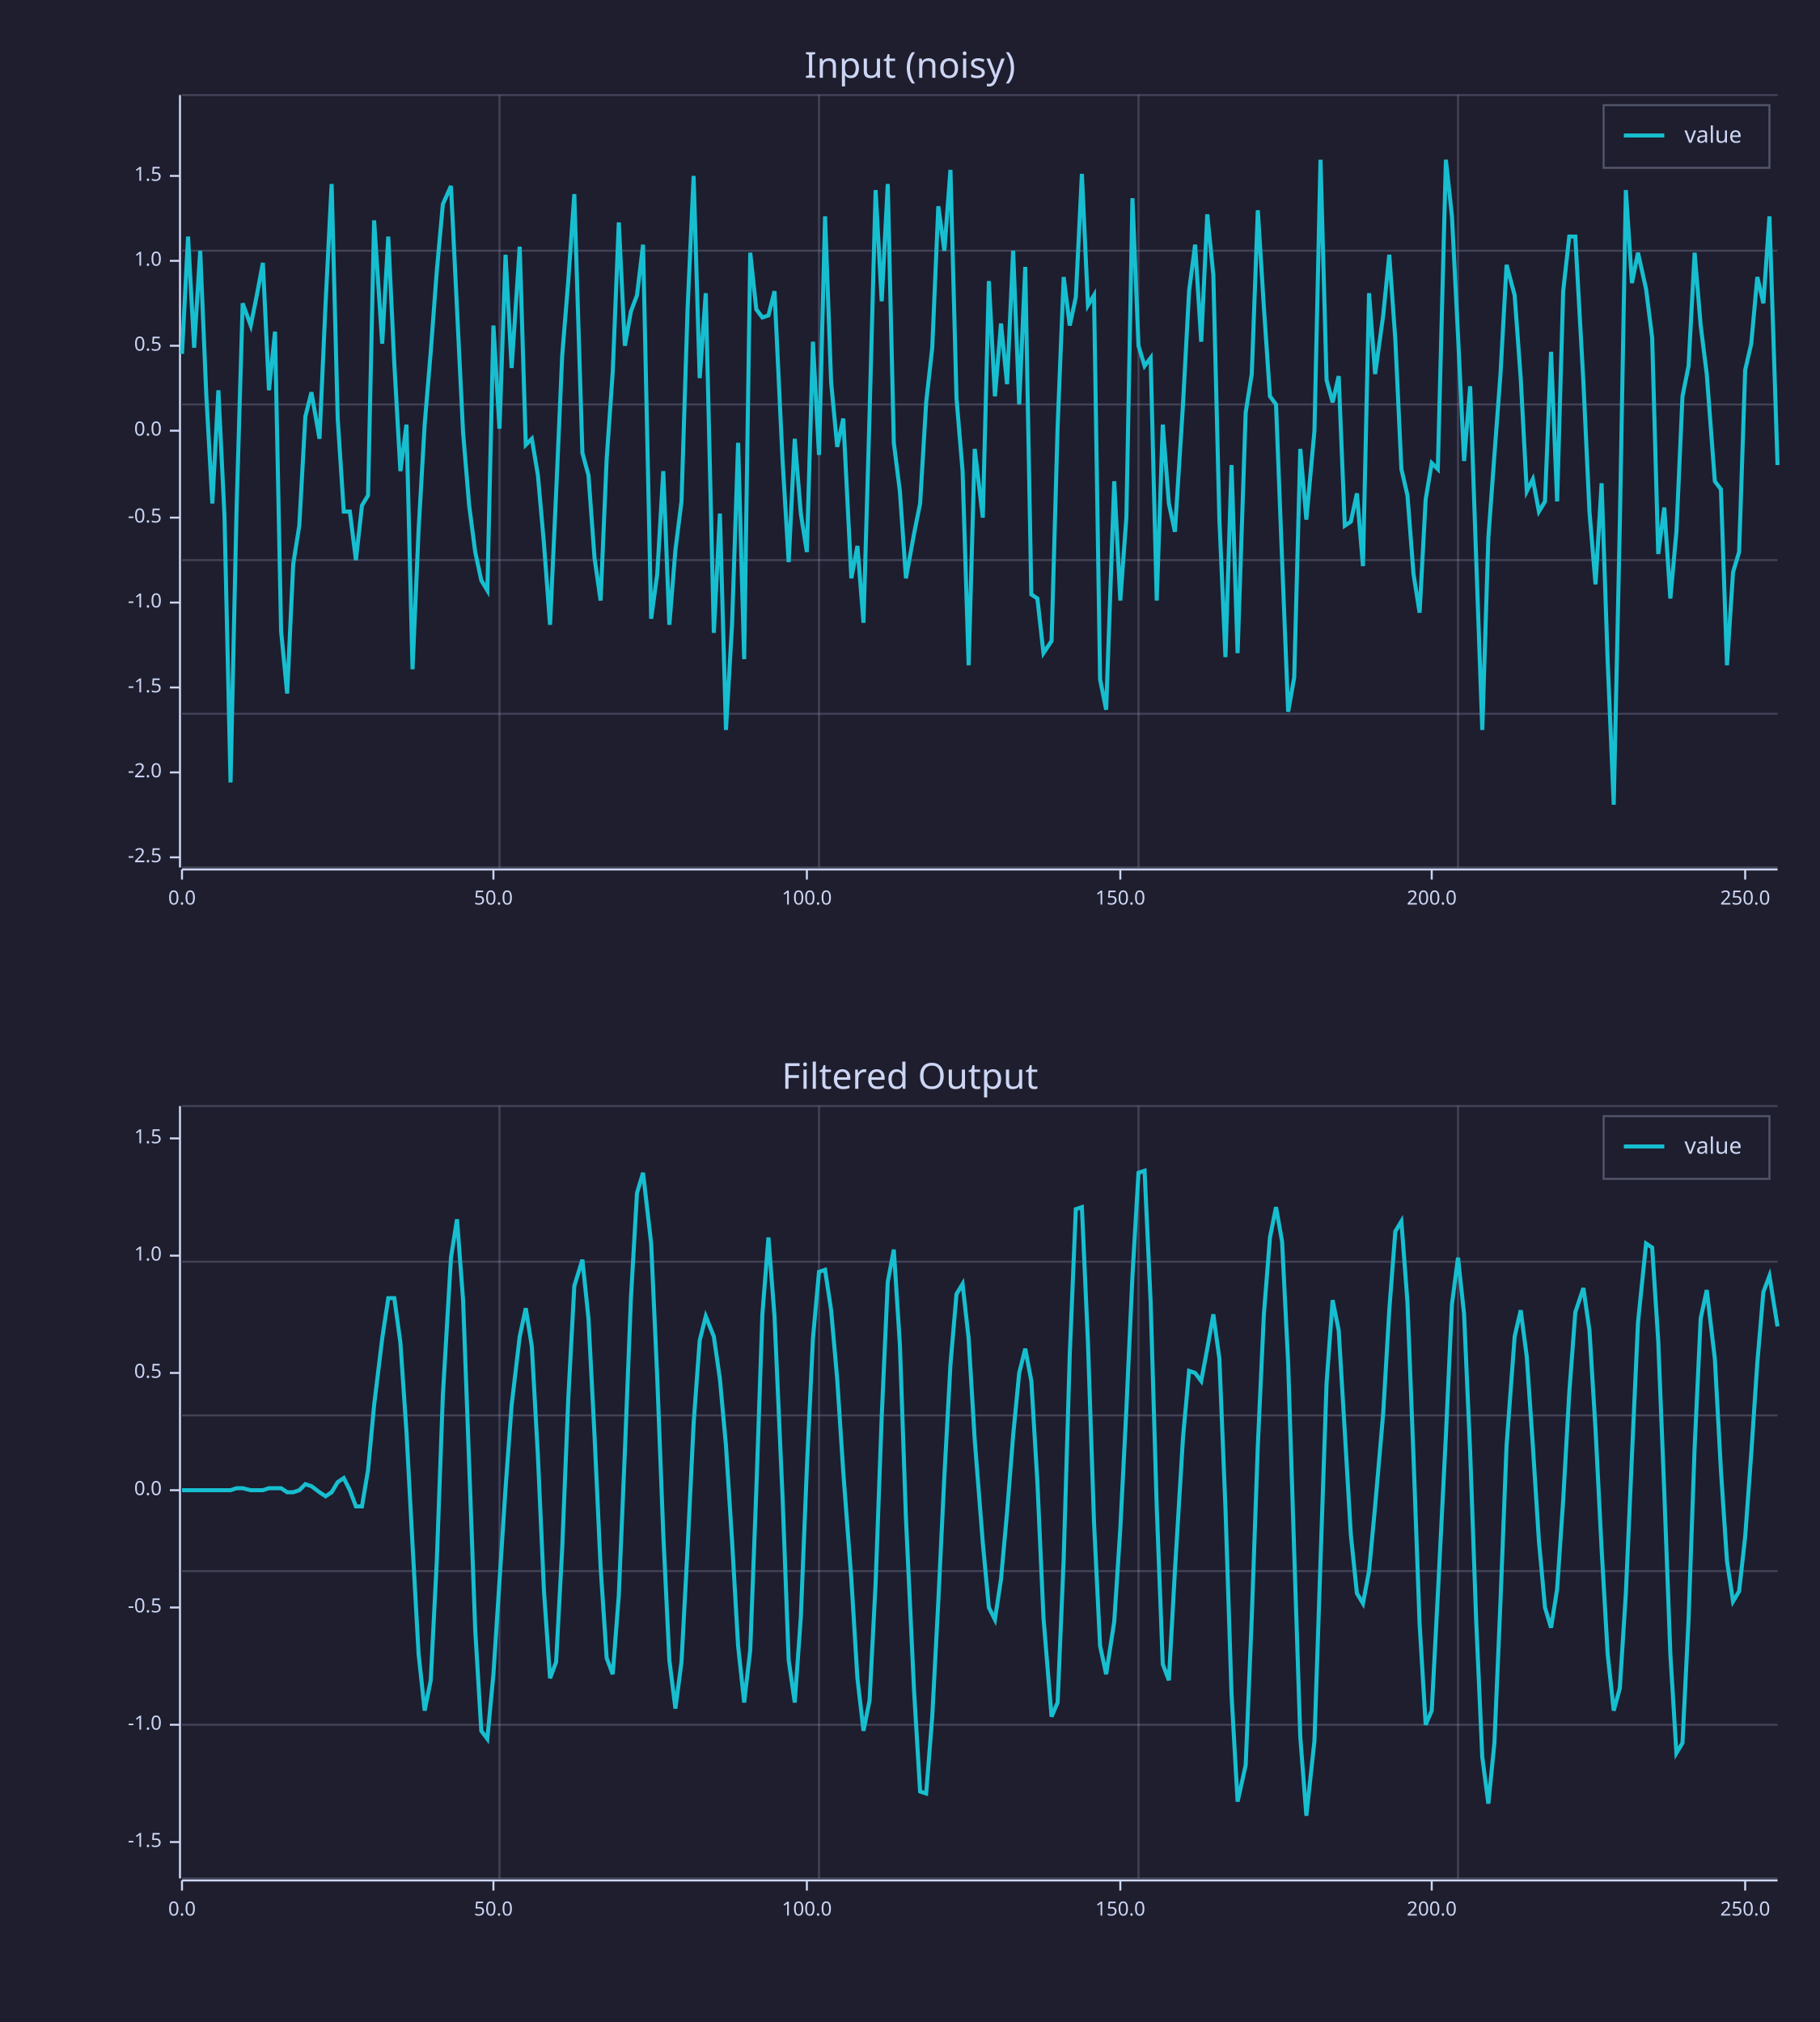
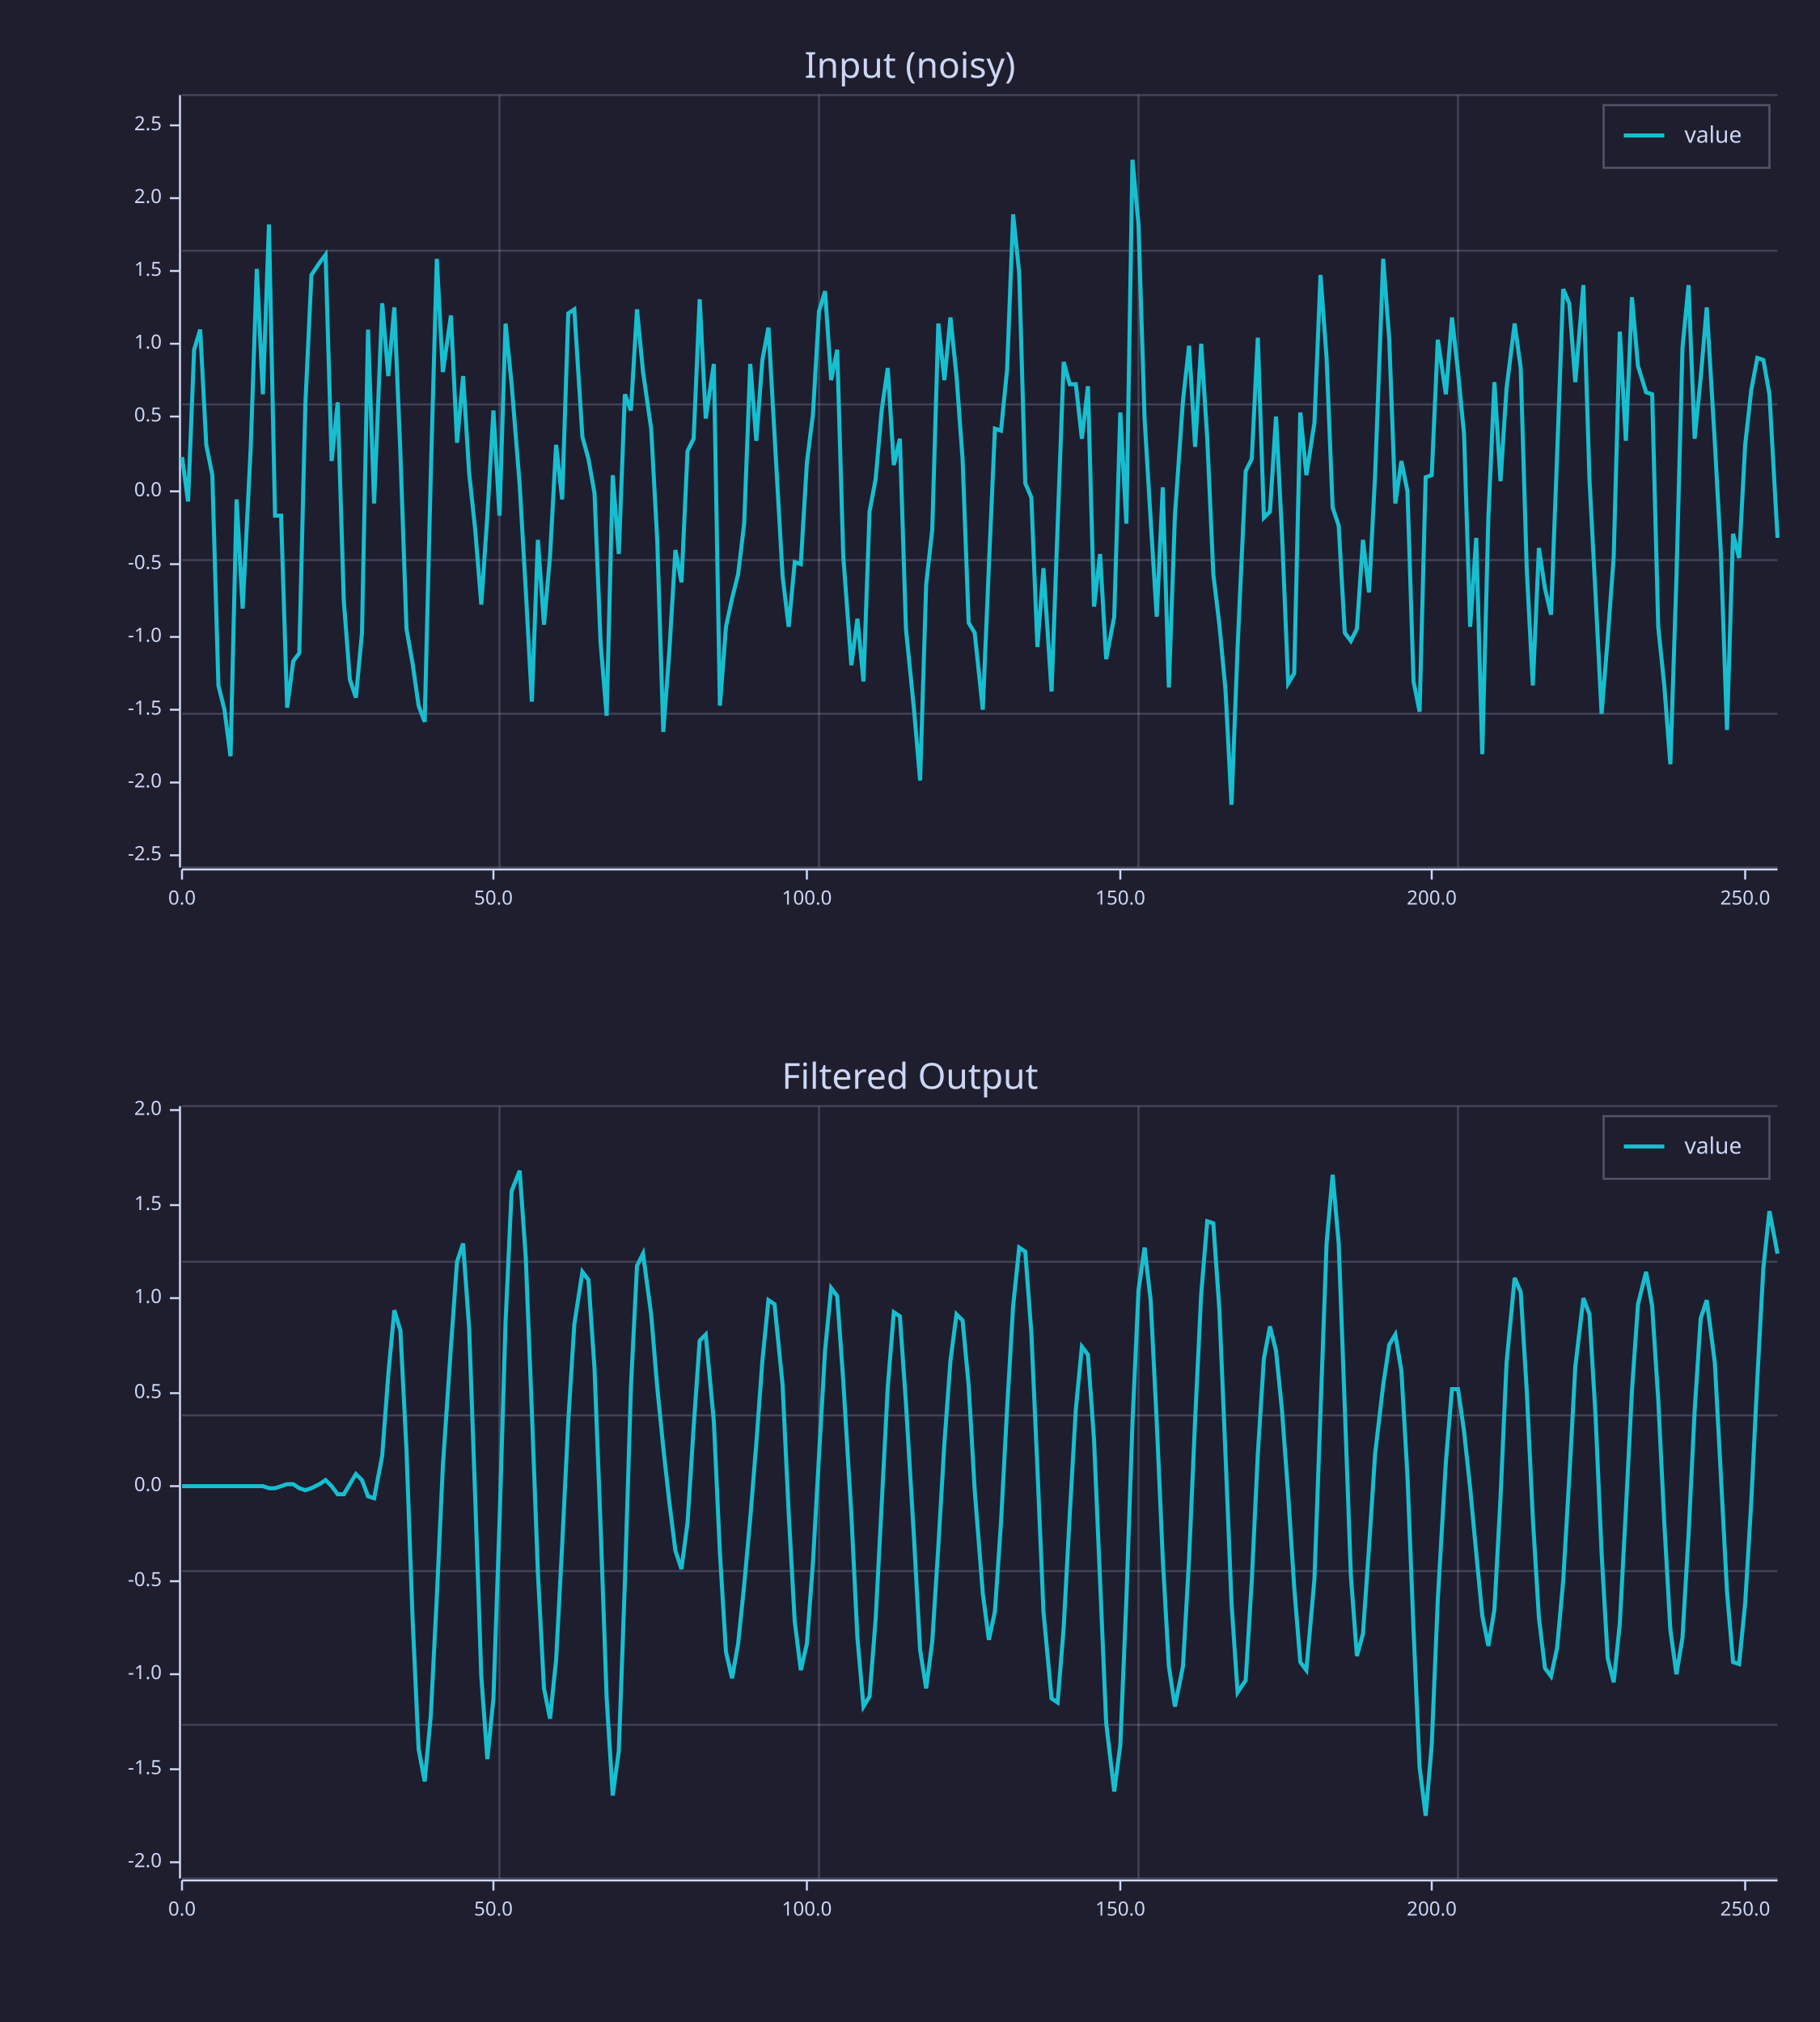
<svg xmlns="http://www.w3.org/2000/svg" width="900" height="1000" viewBox="0 0 900 1000">
  <rect x="0" y="0" width="900" height="1000" opacity="1" fill="#1E1E2E" stroke="none" />
  <text x="450" y="25" dy="0.76em" text-anchor="middle" font-family="sans-serif" font-size="17.742" opacity="1" fill="#CDD6F4">
Input (noisy)
</text>
  <text x="20" y="238" dy="0.76em" text-anchor="middle" font-family="sans-serif" font-size="11.29" opacity="1" fill="#CDD6F4" transform="rotate(270, 20, 238)">

</text>
  <text x="485" y="480" dy="-0.5ex" text-anchor="middle" font-family="sans-serif" font-size="11.29" opacity="1" fill="#CDD6F4">

</text>
  <polyline fill="none" opacity="1" stroke="#CDD6F4" stroke-width="1" points="89,47 89,429 " />
-   <text x="80" y="424" dy="0.5ex" text-anchor="end" font-family="sans-serif" font-size="9.677" opacity="1" fill="#CDD6F4">
+   <text x="80" y="423" dy="0.5ex" text-anchor="end" font-family="sans-serif" font-size="9.677" opacity="1" fill="#CDD6F4">
-2.5
</text>
-   <polyline fill="none" opacity="1" stroke="#CDD6F4" stroke-width="1" points="84,424 89,424 " />
-   <text x="80" y="382" dy="0.5ex" text-anchor="end" font-family="sans-serif" font-size="9.677" opacity="1" fill="#CDD6F4">
+   <polyline fill="none" opacity="1" stroke="#CDD6F4" stroke-width="1" points="84,423 89,423 " />
+   <text x="80" y="387" dy="0.5ex" text-anchor="end" font-family="sans-serif" font-size="9.677" opacity="1" fill="#CDD6F4">
-2.0
</text>
-   <polyline fill="none" opacity="1" stroke="#CDD6F4" stroke-width="1" points="84,382 89,382 " />
-   <text x="80" y="340" dy="0.5ex" text-anchor="end" font-family="sans-serif" font-size="9.677" opacity="1" fill="#CDD6F4">
+   <polyline fill="none" opacity="1" stroke="#CDD6F4" stroke-width="1" points="84,387 89,387 " />
+   <text x="80" y="351" dy="0.5ex" text-anchor="end" font-family="sans-serif" font-size="9.677" opacity="1" fill="#CDD6F4">
-1.5
</text>
-   <polyline fill="none" opacity="1" stroke="#CDD6F4" stroke-width="1" points="84,340 89,340 " />
-   <text x="80" y="298" dy="0.5ex" text-anchor="end" font-family="sans-serif" font-size="9.677" opacity="1" fill="#CDD6F4">
+   <polyline fill="none" opacity="1" stroke="#CDD6F4" stroke-width="1" points="84,351 89,351 " />
+   <text x="80" y="315" dy="0.5ex" text-anchor="end" font-family="sans-serif" font-size="9.677" opacity="1" fill="#CDD6F4">
-1.0
</text>
-   <polyline fill="none" opacity="1" stroke="#CDD6F4" stroke-width="1" points="84,298 89,298 " />
-   <text x="80" y="256" dy="0.5ex" text-anchor="end" font-family="sans-serif" font-size="9.677" opacity="1" fill="#CDD6F4">
+   <polyline fill="none" opacity="1" stroke="#CDD6F4" stroke-width="1" points="84,315 89,315 " />
+   <text x="80" y="279" dy="0.5ex" text-anchor="end" font-family="sans-serif" font-size="9.677" opacity="1" fill="#CDD6F4">
-0.5
</text>
-   <polyline fill="none" opacity="1" stroke="#CDD6F4" stroke-width="1" points="84,256 89,256 " />
-   <text x="80" y="213" dy="0.5ex" text-anchor="end" font-family="sans-serif" font-size="9.677" opacity="1" fill="#CDD6F4">
+   <polyline fill="none" opacity="1" stroke="#CDD6F4" stroke-width="1" points="84,279 89,279 " />
+   <text x="80" y="243" dy="0.5ex" text-anchor="end" font-family="sans-serif" font-size="9.677" opacity="1" fill="#CDD6F4">
0.0
</text>
-   <polyline fill="none" opacity="1" stroke="#CDD6F4" stroke-width="1" points="84,213 89,213 " />
-   <text x="80" y="171" dy="0.5ex" text-anchor="end" font-family="sans-serif" font-size="9.677" opacity="1" fill="#CDD6F4">
+   <polyline fill="none" opacity="1" stroke="#CDD6F4" stroke-width="1" points="84,243 89,243 " />
+   <text x="80" y="206" dy="0.5ex" text-anchor="end" font-family="sans-serif" font-size="9.677" opacity="1" fill="#CDD6F4">
0.5
</text>
-   <polyline fill="none" opacity="1" stroke="#CDD6F4" stroke-width="1" points="84,171 89,171 " />
-   <text x="80" y="129" dy="0.5ex" text-anchor="end" font-family="sans-serif" font-size="9.677" opacity="1" fill="#CDD6F4">
+   <polyline fill="none" opacity="1" stroke="#CDD6F4" stroke-width="1" points="84,206 89,206 " />
+   <text x="80" y="170" dy="0.5ex" text-anchor="end" font-family="sans-serif" font-size="9.677" opacity="1" fill="#CDD6F4">
1.0
</text>
-   <polyline fill="none" opacity="1" stroke="#CDD6F4" stroke-width="1" points="84,129 89,129 " />
-   <text x="80" y="87" dy="0.5ex" text-anchor="end" font-family="sans-serif" font-size="9.677" opacity="1" fill="#CDD6F4">
+   <polyline fill="none" opacity="1" stroke="#CDD6F4" stroke-width="1" points="84,170 89,170 " />
+   <text x="80" y="134" dy="0.5ex" text-anchor="end" font-family="sans-serif" font-size="9.677" opacity="1" fill="#CDD6F4">
1.5
</text>
-   <polyline fill="none" opacity="1" stroke="#CDD6F4" stroke-width="1" points="84,87 89,87 " />
+   <polyline fill="none" opacity="1" stroke="#CDD6F4" stroke-width="1" points="84,134 89,134 " />
+   <text x="80" y="98" dy="0.5ex" text-anchor="end" font-family="sans-serif" font-size="9.677" opacity="1" fill="#CDD6F4">
+ 2.0
+ </text>
+   <polyline fill="none" opacity="1" stroke="#CDD6F4" stroke-width="1" points="84,98 89,98 " />
+   <text x="80" y="62" dy="0.5ex" text-anchor="end" font-family="sans-serif" font-size="9.677" opacity="1" fill="#CDD6F4">
+ 2.5
+ </text>
+   <polyline fill="none" opacity="1" stroke="#CDD6F4" stroke-width="1" points="84,62 89,62 " />
  <polyline fill="none" opacity="1" stroke="#CDD6F4" stroke-width="1" points="90,430 879,430 " />
  <text x="90" y="440" dy="0.76em" text-anchor="middle" font-family="sans-serif" font-size="9.677" opacity="1" fill="#CDD6F4">
0.0
</text>
  <polyline fill="none" opacity="1" stroke="#CDD6F4" stroke-width="1" points="90,430 90,435 " />
  <text x="244" y="440" dy="0.76em" text-anchor="middle" font-family="sans-serif" font-size="9.677" opacity="1" fill="#CDD6F4">
50.0
</text>
  <polyline fill="none" opacity="1" stroke="#CDD6F4" stroke-width="1" points="244,430 244,435 " />
  <text x="399" y="440" dy="0.76em" text-anchor="middle" font-family="sans-serif" font-size="9.677" opacity="1" fill="#CDD6F4">
100.0
</text>
  <polyline fill="none" opacity="1" stroke="#CDD6F4" stroke-width="1" points="399,430 399,435 " />
  <text x="554" y="440" dy="0.76em" text-anchor="middle" font-family="sans-serif" font-size="9.677" opacity="1" fill="#CDD6F4">
150.0
</text>
  <polyline fill="none" opacity="1" stroke="#CDD6F4" stroke-width="1" points="554,430 554,435 " />
  <text x="708" y="440" dy="0.76em" text-anchor="middle" font-family="sans-serif" font-size="9.677" opacity="1" fill="#CDD6F4">
200.0
</text>
  <polyline fill="none" opacity="1" stroke="#CDD6F4" stroke-width="1" points="708,430 708,435 " />
  <text x="863" y="440" dy="0.76em" text-anchor="middle" font-family="sans-serif" font-size="9.677" opacity="1" fill="#CDD6F4">
250.0
</text>
  <polyline fill="none" opacity="1" stroke="#CDD6F4" stroke-width="1" points="863,430 863,435 " />
  <polyline fill="none" opacity="0.3" stroke="#9696B4" stroke-width="1" points="90,429 879,429 " />
  <polyline fill="none" opacity="0.3" stroke="#9696B4" stroke-width="1" points="90,353 879,353 " />
  <polyline fill="none" opacity="0.3" stroke="#9696B4" stroke-width="1" points="90,277 879,277 " />
  <polyline fill="none" opacity="0.3" stroke="#9696B4" stroke-width="1" points="90,200 879,200 " />
  <polyline fill="none" opacity="0.3" stroke="#9696B4" stroke-width="1" points="90,124 879,124 " />
  <polyline fill="none" opacity="0.3" stroke="#9696B4" stroke-width="1" points="90,47 879,47 " />
  <polyline fill="none" opacity="0.3" stroke="#9696B4" stroke-width="1" points="247,429 247,47 " />
  <polyline fill="none" opacity="0.3" stroke="#9696B4" stroke-width="1" points="405,429 405,47 " />
  <polyline fill="none" opacity="0.3" stroke="#9696B4" stroke-width="1" points="563,429 563,47 " />
  <polyline fill="none" opacity="0.3" stroke="#9696B4" stroke-width="1" points="721,429 721,47 " />
-   <polyline fill="none" opacity="1" stroke="#17BECF" stroke-width="2" points="90,175 93,117 96,172 99,124 102,195 105,249 108,193 111,255 114,387 117,251 120,150 124,161 127,146 130,130 133,193 136,164 139,312 142,343 145,279 148,260 151,206 154,194 158,217 161,150 164,91 167,207 170,253 173,253 176,277 179,250 182,245 185,109 189,170 192,117 195,180 198,233 201,210 204,331 207,262 210,210 213,174 216,134 219,101 223,92 226,153 229,214 232,250 235,273 238,287 241,292 244,161 247,212 250,126 253,182 257,122 260,220 263,217 266,235 269,269 272,309 275,244 278,176 281,139 284,96 288,224 291,235 294,276 297,297 300,227 303,184 306,110 309,171 312,154 315,146 318,121 322,306 325,284 328,233 331,309 334,272 337,248 340,153 343,87 346,187 349,145 353,313 356,254 359,361 362,309 365,219 368,326 371,125 374,153 377,157 380,156 383,144 387,228 390,278 393,217 396,254 399,273 402,169 405,225 408,107 411,189 414,221 417,207 421,286 424,270 427,308 430,205 433,94 436,149 439,91 442,219 445,243 448,286 452,264 455,249 458,199 461,172 464,102 467,124 470,84 473,197 476,233 479,329 482,222 486,256 489,139 492,196 495,160 498,190 501,124 504,200 507,132 510,294 513,296 516,323 520,317 523,211 526,137 529,161 532,147 535,86 538,151 541,146 544,336 547,351 551,238 554,297 557,256 560,98 563,171 566,181 569,177 572,297 575,210 578,249 581,263 585,200 588,144 591,121 594,169 597,106 600,136 603,257 606,325 609,230 612,323 616,204 619,185 622,104 625,152 628,196 631,200 634,277 637,352 640,335 643,222 646,257 650,213 653,79 656,188 659,199 662,186 665,260 668,258 671,244 674,280 677,145 680,185 684,156 687,126 690,168 693,232 696,245 699,284 702,303 705,247 708,229 711,232 715,79 718,107 721,166 724,228 727,191 730,277 733,361 736,266 739,225 742,185 745,131 749,146 752,187 755,243 758,237 761,253 764,248 767,174 770,248 773,144 776,117 779,117 783,189 786,253 789,289 792,239 795,327 798,398 801,260 804,94 807,140 810,125 814,143 817,167 820,274 823,251 826,296 829,263 832,196 835,181 838,125 841,161 844,185 848,238 851,242 854,329 857,283 860,273 863,183 866,170 869,137 872,150 875,107 879,230 " />
+   <polyline fill="none" opacity="1" stroke="#17BECF" stroke-width="2" points="90,226 93,248 96,173 99,163 102,220 105,235 108,339 111,351 114,374 117,247 120,301 124,221 127,133 130,195 133,111 136,255 139,255 142,350 145,327 148,323 151,200 154,136 158,130 161,126 164,228 167,199 170,297 173,336 176,345 179,313 182,163 185,249 189,150 192,186 195,152 198,224 201,311 204,328 207,349 210,357 213,236 216,128 219,184 223,156 226,219 229,186 232,234 235,262 238,299 241,255 244,203 247,255 250,160 253,190 257,240 260,292 263,347 266,267 269,309 272,275 275,220 278,247 281,155 284,153 288,216 291,227 294,244 297,318 300,354 303,235 306,274 309,195 312,203 315,153 318,184 322,212 325,267 328,362 331,322 334,272 337,288 340,223 343,217 346,148 349,207 353,180 356,349 359,310 362,296 365,284 368,259 371,180 374,218 377,178 380,162 383,215 387,285 390,310 393,278 396,279 399,229 402,205 405,154 408,144 411,188 414,173 417,275 421,329 424,306 427,337 430,253 433,237 436,203 439,182 442,230 445,217 448,311 452,351 455,386 458,289 461,262 464,160 467,188 470,157 473,186 476,227 479,308 482,313 486,351 489,280 492,212 495,213 498,183 501,106 504,135 507,239 510,246 513,320 516,281 520,342 523,260 526,179 529,190 532,190 535,217 538,191 541,300 544,274 547,326 551,305 554,204 557,259 560,79 563,111 566,207 569,257 572,305 575,241 578,340 581,255 585,198 588,171 591,221 594,170 597,217 600,284 603,309 606,341 609,398 612,320 616,233 619,227 622,167 625,256 628,253 631,206 634,265 637,338 640,333 643,204 646,235 650,209 653,136 656,177 659,251 662,260 665,313 668,317 671,311 674,267 677,293 680,235 684,128 687,168 690,249 693,228 696,243 699,337 702,352 705,236 708,235 711,168 715,195 718,157 721,184 724,215 727,310 730,266 733,373 736,256 739,189 742,238 745,192 749,160 752,182 755,282 758,339 761,271 764,291 767,304 770,225 773,143 776,150 779,189 783,141 786,237 789,294 792,353 795,316 798,275 801,164 804,218 807,147 810,181 814,194 817,195 820,310 823,339 826,378 829,286 832,172 835,141 838,217 841,187 844,152 848,219 851,274 854,361 857,264 860,276 863,220 866,193 869,177 872,178 875,195 879,266 " />
  <rect x="793" y="52" width="82" height="31" opacity="0.85" fill="#1E1E2E" stroke="none" />
  <rect x="793" y="52" width="82" height="31" opacity="0.3" fill="none" stroke="#CDD6F4" />
  <text x="833" y="62" dy="0.76em" text-anchor="start" font-family="sans-serif" font-size="11.29" opacity="1" fill="#CDD6F4">
value
</text>
  <polyline fill="none" opacity="1" stroke="#17BECF" stroke-width="2" points="803,67 823,67 " />
  <text x="450" y="525" dy="0.76em" text-anchor="middle" font-family="sans-serif" font-size="17.742" opacity="1" fill="#CDD6F4">
Filtered Output
</text>
  <text x="20" y="738" dy="0.76em" text-anchor="middle" font-family="sans-serif" font-size="11.29" opacity="1" fill="#CDD6F4" transform="rotate(270, 20, 738)">

</text>
  <text x="485" y="980" dy="-0.5ex" text-anchor="middle" font-family="sans-serif" font-size="11.29" opacity="1" fill="#CDD6F4">

</text>
  <polyline fill="none" opacity="1" stroke="#CDD6F4" stroke-width="1" points="89,547 89,929 " />
-   <text x="80" y="911" dy="0.5ex" text-anchor="end" font-family="sans-serif" font-size="9.677" opacity="1" fill="#CDD6F4">
+   <text x="80" y="921" dy="0.5ex" text-anchor="end" font-family="sans-serif" font-size="9.677" opacity="1" fill="#CDD6F4">
+ -2.0
+ </text>
+   <polyline fill="none" opacity="1" stroke="#CDD6F4" stroke-width="1" points="84,921 89,921 " />
+   <text x="80" y="875" dy="0.5ex" text-anchor="end" font-family="sans-serif" font-size="9.677" opacity="1" fill="#CDD6F4">
-1.5
</text>
-   <polyline fill="none" opacity="1" stroke="#CDD6F4" stroke-width="1" points="84,911 89,911 " />
-   <text x="80" y="853" dy="0.5ex" text-anchor="end" font-family="sans-serif" font-size="9.677" opacity="1" fill="#CDD6F4">
+   <polyline fill="none" opacity="1" stroke="#CDD6F4" stroke-width="1" points="84,875 89,875 " />
+   <text x="80" y="828" dy="0.5ex" text-anchor="end" font-family="sans-serif" font-size="9.677" opacity="1" fill="#CDD6F4">
-1.0
</text>
-   <polyline fill="none" opacity="1" stroke="#CDD6F4" stroke-width="1" points="84,853 89,853 " />
-   <text x="80" y="795" dy="0.5ex" text-anchor="end" font-family="sans-serif" font-size="9.677" opacity="1" fill="#CDD6F4">
+   <polyline fill="none" opacity="1" stroke="#CDD6F4" stroke-width="1" points="84,828 89,828 " />
+   <text x="80" y="782" dy="0.5ex" text-anchor="end" font-family="sans-serif" font-size="9.677" opacity="1" fill="#CDD6F4">
-0.5
</text>
-   <polyline fill="none" opacity="1" stroke="#CDD6F4" stroke-width="1" points="84,795 89,795 " />
-   <text x="80" y="737" dy="0.5ex" text-anchor="end" font-family="sans-serif" font-size="9.677" opacity="1" fill="#CDD6F4">
+   <polyline fill="none" opacity="1" stroke="#CDD6F4" stroke-width="1" points="84,782 89,782 " />
+   <text x="80" y="735" dy="0.5ex" text-anchor="end" font-family="sans-serif" font-size="9.677" opacity="1" fill="#CDD6F4">
0.0
</text>
-   <polyline fill="none" opacity="1" stroke="#CDD6F4" stroke-width="1" points="84,737 89,737 " />
-   <text x="80" y="679" dy="0.5ex" text-anchor="end" font-family="sans-serif" font-size="9.677" opacity="1" fill="#CDD6F4">
+   <polyline fill="none" opacity="1" stroke="#CDD6F4" stroke-width="1" points="84,735 89,735 " />
+   <text x="80" y="689" dy="0.5ex" text-anchor="end" font-family="sans-serif" font-size="9.677" opacity="1" fill="#CDD6F4">
0.5
</text>
-   <polyline fill="none" opacity="1" stroke="#CDD6F4" stroke-width="1" points="84,679 89,679 " />
-   <text x="80" y="621" dy="0.5ex" text-anchor="end" font-family="sans-serif" font-size="9.677" opacity="1" fill="#CDD6F4">
+   <polyline fill="none" opacity="1" stroke="#CDD6F4" stroke-width="1" points="84,689 89,689 " />
+   <text x="80" y="642" dy="0.5ex" text-anchor="end" font-family="sans-serif" font-size="9.677" opacity="1" fill="#CDD6F4">
1.0
</text>
-   <polyline fill="none" opacity="1" stroke="#CDD6F4" stroke-width="1" points="84,621 89,621 " />
-   <text x="80" y="563" dy="0.5ex" text-anchor="end" font-family="sans-serif" font-size="9.677" opacity="1" fill="#CDD6F4">
+   <polyline fill="none" opacity="1" stroke="#CDD6F4" stroke-width="1" points="84,642 89,642 " />
+   <text x="80" y="596" dy="0.5ex" text-anchor="end" font-family="sans-serif" font-size="9.677" opacity="1" fill="#CDD6F4">
1.5
</text>
-   <polyline fill="none" opacity="1" stroke="#CDD6F4" stroke-width="1" points="84,563 89,563 " />
+   <polyline fill="none" opacity="1" stroke="#CDD6F4" stroke-width="1" points="84,596 89,596 " />
+   <text x="80" y="549" dy="0.5ex" text-anchor="end" font-family="sans-serif" font-size="9.677" opacity="1" fill="#CDD6F4">
+ 2.0
+ </text>
+   <polyline fill="none" opacity="1" stroke="#CDD6F4" stroke-width="1" points="84,549 89,549 " />
  <polyline fill="none" opacity="1" stroke="#CDD6F4" stroke-width="1" points="90,930 879,930 " />
  <text x="90" y="940" dy="0.76em" text-anchor="middle" font-family="sans-serif" font-size="9.677" opacity="1" fill="#CDD6F4">
0.0
</text>
  <polyline fill="none" opacity="1" stroke="#CDD6F4" stroke-width="1" points="90,930 90,935 " />
  <text x="244" y="940" dy="0.76em" text-anchor="middle" font-family="sans-serif" font-size="9.677" opacity="1" fill="#CDD6F4">
50.0
</text>
  <polyline fill="none" opacity="1" stroke="#CDD6F4" stroke-width="1" points="244,930 244,935 " />
  <text x="399" y="940" dy="0.76em" text-anchor="middle" font-family="sans-serif" font-size="9.677" opacity="1" fill="#CDD6F4">
100.0
</text>
  <polyline fill="none" opacity="1" stroke="#CDD6F4" stroke-width="1" points="399,930 399,935 " />
  <text x="554" y="940" dy="0.76em" text-anchor="middle" font-family="sans-serif" font-size="9.677" opacity="1" fill="#CDD6F4">
150.0
</text>
  <polyline fill="none" opacity="1" stroke="#CDD6F4" stroke-width="1" points="554,930 554,935 " />
  <text x="708" y="940" dy="0.76em" text-anchor="middle" font-family="sans-serif" font-size="9.677" opacity="1" fill="#CDD6F4">
200.0
</text>
  <polyline fill="none" opacity="1" stroke="#CDD6F4" stroke-width="1" points="708,930 708,935 " />
  <text x="863" y="940" dy="0.76em" text-anchor="middle" font-family="sans-serif" font-size="9.677" opacity="1" fill="#CDD6F4">
250.0
</text>
  <polyline fill="none" opacity="1" stroke="#CDD6F4" stroke-width="1" points="863,930 863,935 " />
  <polyline fill="none" opacity="0.3" stroke="#9696B4" stroke-width="1" points="90,929 879,929 " />
  <polyline fill="none" opacity="0.3" stroke="#9696B4" stroke-width="1" points="90,853 879,853 " />
  <polyline fill="none" opacity="0.3" stroke="#9696B4" stroke-width="1" points="90,777 879,777 " />
  <polyline fill="none" opacity="0.3" stroke="#9696B4" stroke-width="1" points="90,700 879,700 " />
  <polyline fill="none" opacity="0.3" stroke="#9696B4" stroke-width="1" points="90,624 879,624 " />
  <polyline fill="none" opacity="0.3" stroke="#9696B4" stroke-width="1" points="90,547 879,547 " />
  <polyline fill="none" opacity="0.3" stroke="#9696B4" stroke-width="1" points="247,929 247,547 " />
  <polyline fill="none" opacity="0.3" stroke="#9696B4" stroke-width="1" points="405,929 405,547 " />
  <polyline fill="none" opacity="0.3" stroke="#9696B4" stroke-width="1" points="563,929 563,547 " />
  <polyline fill="none" opacity="0.3" stroke="#9696B4" stroke-width="1" points="721,929 721,547 " />
-   <polyline fill="none" opacity="1" stroke="#17BECF" stroke-width="2" points="90,737 93,737 96,737 99,737 102,737 105,737 108,737 111,737 114,737 117,736 120,736 124,737 127,737 130,737 133,736 136,736 139,736 142,738 145,738 148,737 151,734 154,735 158,738 161,740 164,738 167,733 170,731 173,737 176,745 179,745 182,727 185,695 189,662 192,642 195,642 198,664 201,708 204,764 207,818 210,846 213,831 216,772 219,690 223,622 226,603 229,643 232,724 235,806 238,856 241,860 244,828 247,782 250,736 253,695 257,661 260,647 263,666 266,720 269,787 272,830 275,822 278,766 281,692 284,636 288,623 291,652 294,710 297,775 300,820 303,828 306,789 309,718 312,642 315,590 318,580 322,615 325,681 328,759 331,821 334,845 337,822 340,766 343,704 346,663 349,651 353,661 356,682 359,715 362,762 365,814 368,842 371,816 374,737 377,650 380,612 383,651 387,741 390,821 393,842 396,800 399,726 402,662 405,629 408,628 411,648 414,682 417,728 421,781 424,830 427,856 430,841 433,783 436,701 439,634 442,618 445,665 448,751 452,836 455,886 458,887 461,849 464,792 467,730 470,675 473,640 476,635 479,662 482,712 486,763 489,795 492,801 495,781 498,748 501,710 504,679 507,667 510,683 513,733 516,800 520,849 523,842 526,771 529,670 532,598 535,597 538,664 541,753 544,814 547,828 551,802 554,756 557,697 560,631 563,580 566,579 569,644 572,745 575,823 578,831 581,777 585,711 588,678 591,679 594,683 597,667 600,650 603,672 606,746 609,838 612,891 616,873 619,800 622,715 625,650 628,612 631,597 634,614 637,674 640,768 643,859 646,898 650,861 653,772 656,684 659,643 662,658 665,708 668,759 671,788 674,793 677,777 680,745 684,699 687,648 690,609 693,604 696,644 699,721 702,803 705,853 708,846 711,789 715,710 718,645 721,622 724,650 727,718 730,802 733,869 736,892 739,862 742,792 745,715 749,661 752,648 755,671 758,715 761,762 764,795 767,805 770,786 773,742 776,689 779,649 783,637 786,658 789,707 792,766 795,818 798,846 801,835 804,788 807,720 810,654 814,615 817,617 820,663 823,738 826,818 829,867 832,862 835,801 838,716 841,652 844,638 848,672 851,727 854,772 857,792 860,787 863,760 866,719 869,674 872,639 875,631 879,656 " />
+   <polyline fill="none" opacity="1" stroke="#17BECF" stroke-width="2" points="90,735 93,735 96,735 99,735 102,735 105,735 108,735 111,735 114,735 117,735 120,735 124,735 127,735 130,735 133,736 136,736 139,735 142,734 145,734 148,736 151,737 154,736 158,734 161,732 164,735 167,739 170,739 173,734 176,729 179,732 182,740 185,741 189,720 192,680 195,648 198,658 201,717 204,800 207,865 210,881 213,849 216,790 219,725 223,666 226,624 229,615 232,657 235,741 238,829 241,870 244,840 247,753 250,654 253,589 257,579 260,622 263,698 266,778 269,835 272,850 275,821 278,764 281,703 284,655 288,629 291,633 294,677 297,755 300,840 303,888 306,866 309,783 312,686 315,626 318,620 322,650 325,686 328,716 331,743 334,767 337,776 340,753 343,706 346,663 349,660 353,703 356,768 359,817 362,830 365,813 368,784 371,751 374,714 377,673 380,643 383,645 387,685 390,748 393,802 396,826 399,813 402,773 405,720 408,668 411,637 414,641 417,683 421,749 424,810 427,844 430,839 433,801 436,744 439,686 442,649 445,651 448,694 452,761 455,816 458,835 461,812 464,765 467,714 470,673 473,650 476,653 479,685 482,737 486,788 489,811 492,797 495,753 498,697 501,646 504,617 507,619 510,659 513,726 516,797 520,840 523,842 526,805 529,749 532,697 535,666 538,670 541,712 544,782 547,852 551,886 554,863 557,791 560,704 563,638 566,617 569,643 572,703 575,771 578,824 581,844 585,824 588,771 591,702 594,640 597,604 600,605 603,648 606,719 609,793 612,837 616,831 619,782 622,719 625,672 628,656 631,668 634,698 637,739 640,785 643,822 646,826 650,781 653,698 656,615 659,581 662,615 665,696 668,779 671,819 674,808 677,765 680,719 684,685 687,665 690,660 693,678 696,730 699,806 702,874 705,898 708,863 711,791 715,723 718,687 721,687 724,708 727,736 730,768 733,799 736,814 739,796 742,741 745,674 749,632 752,639 755,688 758,751 761,800 764,825 767,829 770,815 773,782 776,731 779,676 783,642 786,650 789,700 792,768 795,820 798,832 801,803 804,747 807,688 810,645 814,629 817,646 820,692 823,753 826,806 829,828 832,810 835,759 838,698 841,652 844,643 848,674 851,730 854,787 857,822 860,823 863,793 866,743 869,682 872,627 875,599 879,620 " />
  <rect x="793" y="552" width="82" height="31" opacity="0.85" fill="#1E1E2E" stroke="none" />
  <rect x="793" y="552" width="82" height="31" opacity="0.3" fill="none" stroke="#CDD6F4" />
  <text x="833" y="562" dy="0.76em" text-anchor="start" font-family="sans-serif" font-size="11.29" opacity="1" fill="#CDD6F4">
value
</text>
  <polyline fill="none" opacity="1" stroke="#17BECF" stroke-width="2" points="803,567 823,567 " />
</svg>
